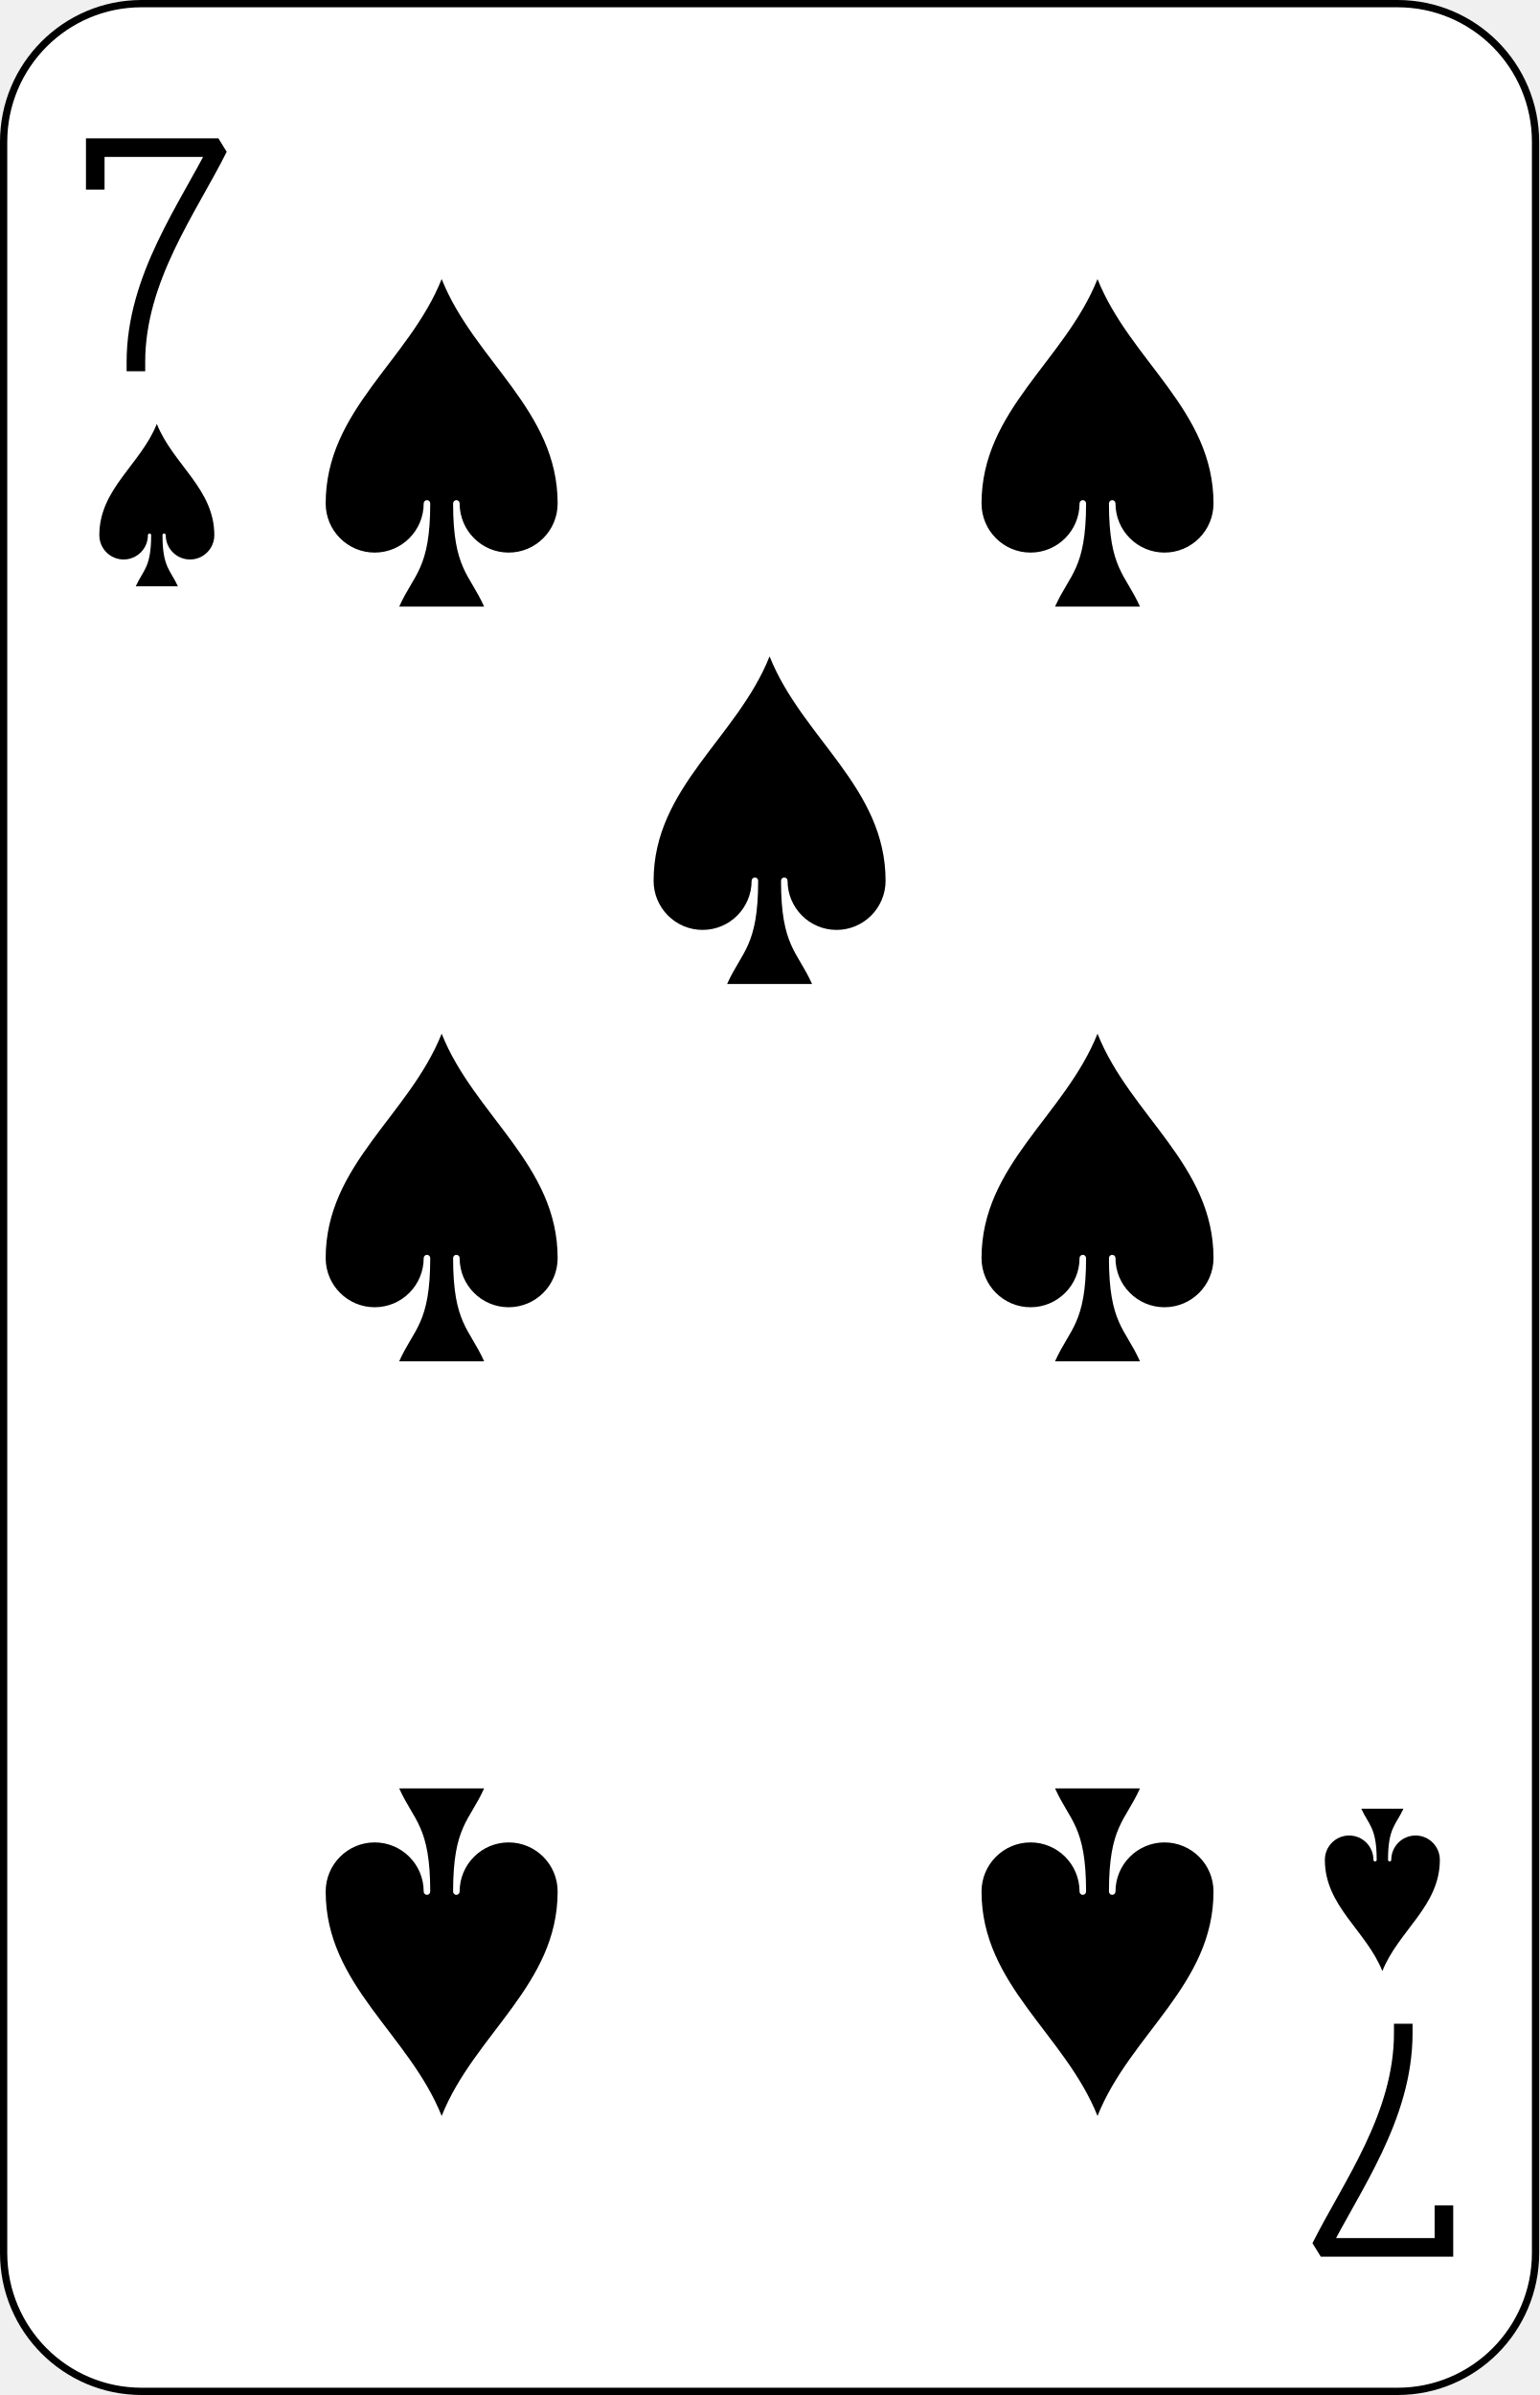
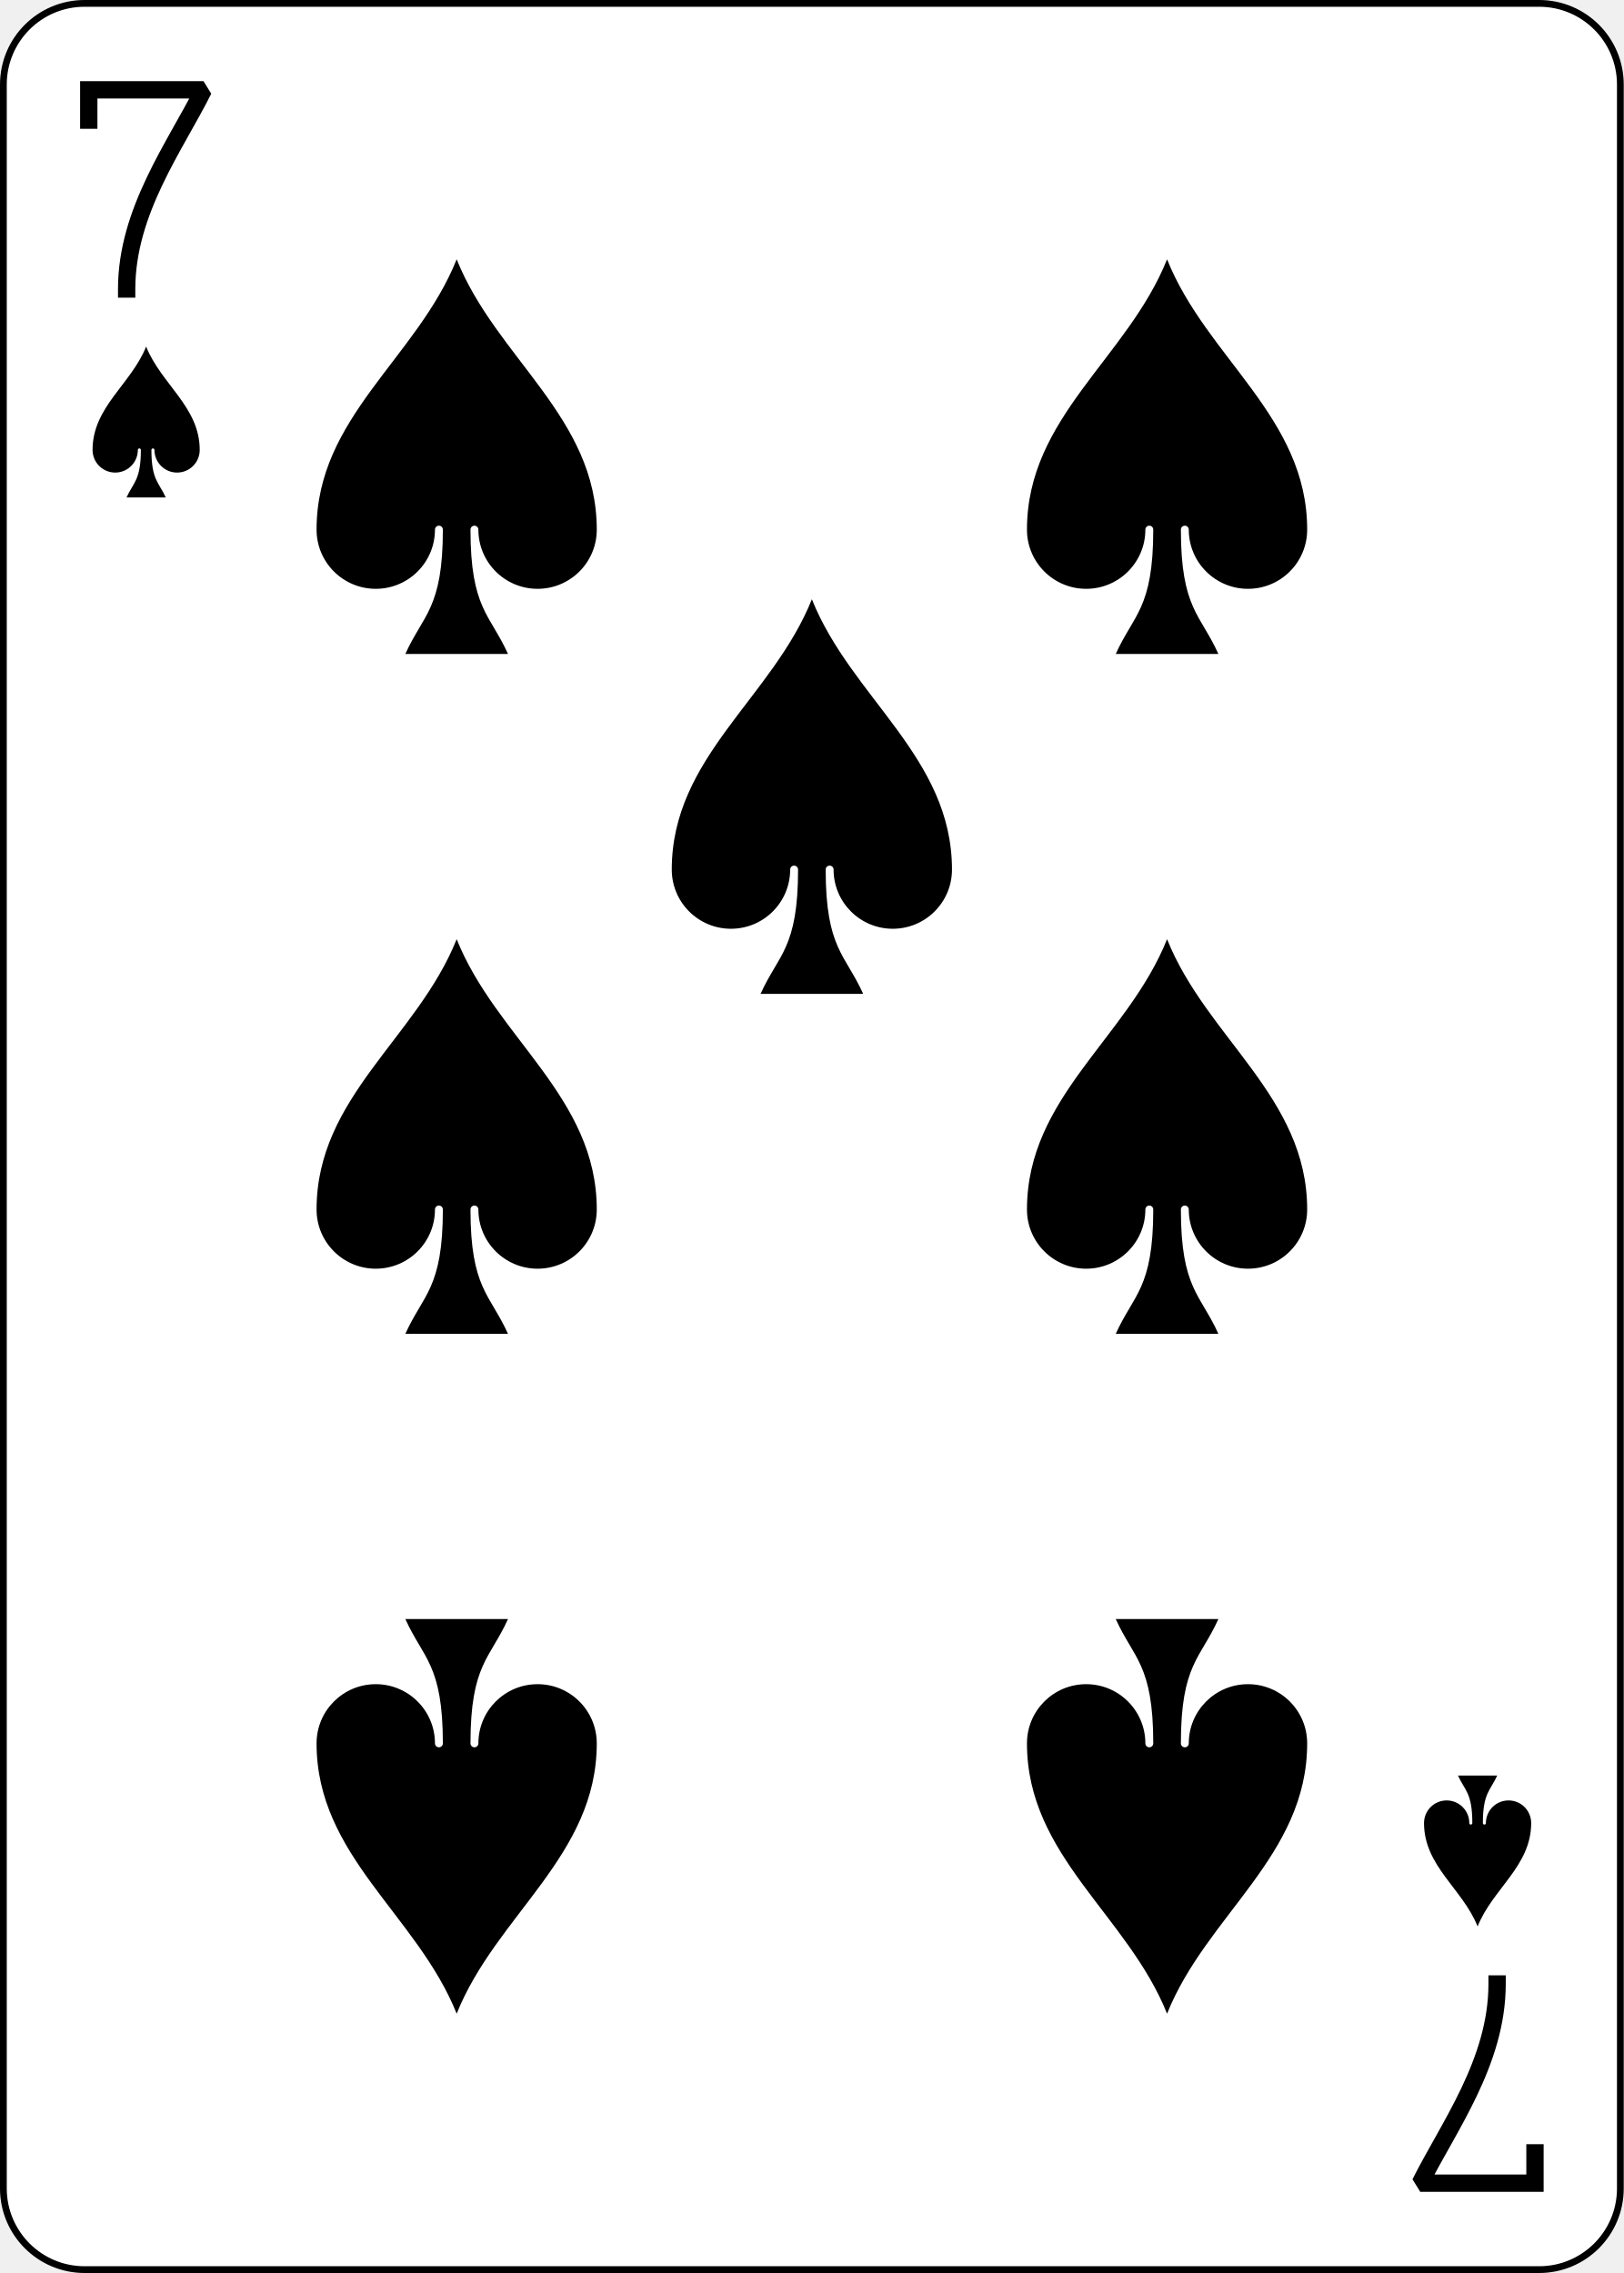
- <svg xmlns="http://www.w3.org/2000/svg" xmlns:xlink="http://www.w3.org/1999/xlink" class="card" face="7S" height="3.5in" preserveAspectRatio="none" viewBox="-106 -164.5 212 329" width="2.25in">
+ <svg xmlns="http://www.w3.org/2000/svg" xmlns:xlink="http://www.w3.org/1999/xlink" class="card" face="7S" height="3.5in" preserveAspectRatio="none" viewBox="-120 -168 240 336" width="2.5in">
  <defs>
    <symbol id="SS7" viewBox="-600 -600 1200 1200" preserveAspectRatio="xMinYMid">
      <path d="M0 -500C100 -250 355 -100 355 185A150 150 0 0 1 55 185A10 10 0 0 0 35 185C35 385 85 400 130 500L-130 500C-85 400 -35 385 -35 185A10 10 0 0 0 -55 185A150 150 0 0 1 -355 185C-355 -100 -100 -250 0 -500Z" fill="black" />
    </symbol>
    <symbol id="VS7" viewBox="-500 -500 1000 1000" preserveAspectRatio="xMinYMid">
      <path d="M-265 -320L-265 -460L265 -460C135 -200 -90 100 -90 460" stroke="black" stroke-width="80" stroke-linecap="square" stroke-miterlimit="1.5" fill="none" />
    </symbol>
  </defs>
-   <rect width="211" height="328" x="-105.5" y="-164" rx="19" ry="19" fill="white" stroke="black" />
-   <use xlink:href="#VS7" height="32" width="32" x="-100.4" y="-145.5" />
-   <use xlink:href="#SS7" height="26.769" width="26.769" x="-97.784" y="-108.5" />
-   <use xlink:href="#SS7" height="54" width="54" x="-72.167" y="-130.667" />
-   <use xlink:href="#SS7" height="54" width="54" x="18.167" y="-130.667" />
-   <use xlink:href="#SS7" height="54" width="54" x="-72.167" y="-27" />
-   <use xlink:href="#SS7" height="54" width="54" x="18.167" y="-27" />
-   <use xlink:href="#SS7" height="54" width="54" x="-27" y="-78.833" />
+   <rect width="239" height="335" x="-119.5" y="-167.5" rx="12" ry="12" fill="white" stroke="black" />
+   <use xlink:href="#VS7" height="32" width="32" x="-114.4" y="-156" />
+   <use xlink:href="#SS7" height="26.769" width="26.769" x="-111.784" y="-119" />
+   <use xlink:href="#SS7" height="70" width="70" x="-87.501" y="-135.501" />
+   <use xlink:href="#SS7" height="70" width="70" x="17.501" y="-135.501" />
+   <use xlink:href="#SS7" height="70" width="70" x="-87.501" y="-35" />
+   <use xlink:href="#SS7" height="70" width="70" x="17.501" y="-35" />
+   <use xlink:href="#SS7" height="70" width="70" x="-35" y="-85.25" />
  <g transform="rotate(180)">
-     <use xlink:href="#VS7" height="32" width="32" x="-100.4" y="-145.5" />
-     <use xlink:href="#SS7" height="26.769" width="26.769" x="-97.784" y="-108.5" />
-     <use xlink:href="#SS7" height="54" width="54" x="-72.167" y="-130.667" />
-     <use xlink:href="#SS7" height="54" width="54" x="18.167" y="-130.667" />
+     <use xlink:href="#VS7" height="32" width="32" x="-114.4" y="-156" />
+     <use xlink:href="#SS7" height="26.769" width="26.769" x="-111.784" y="-119" />
+     <use xlink:href="#SS7" height="70" width="70" x="-87.501" y="-135.501" />
+     <use xlink:href="#SS7" height="70" width="70" x="17.501" y="-135.501" />
  </g>
</svg>
